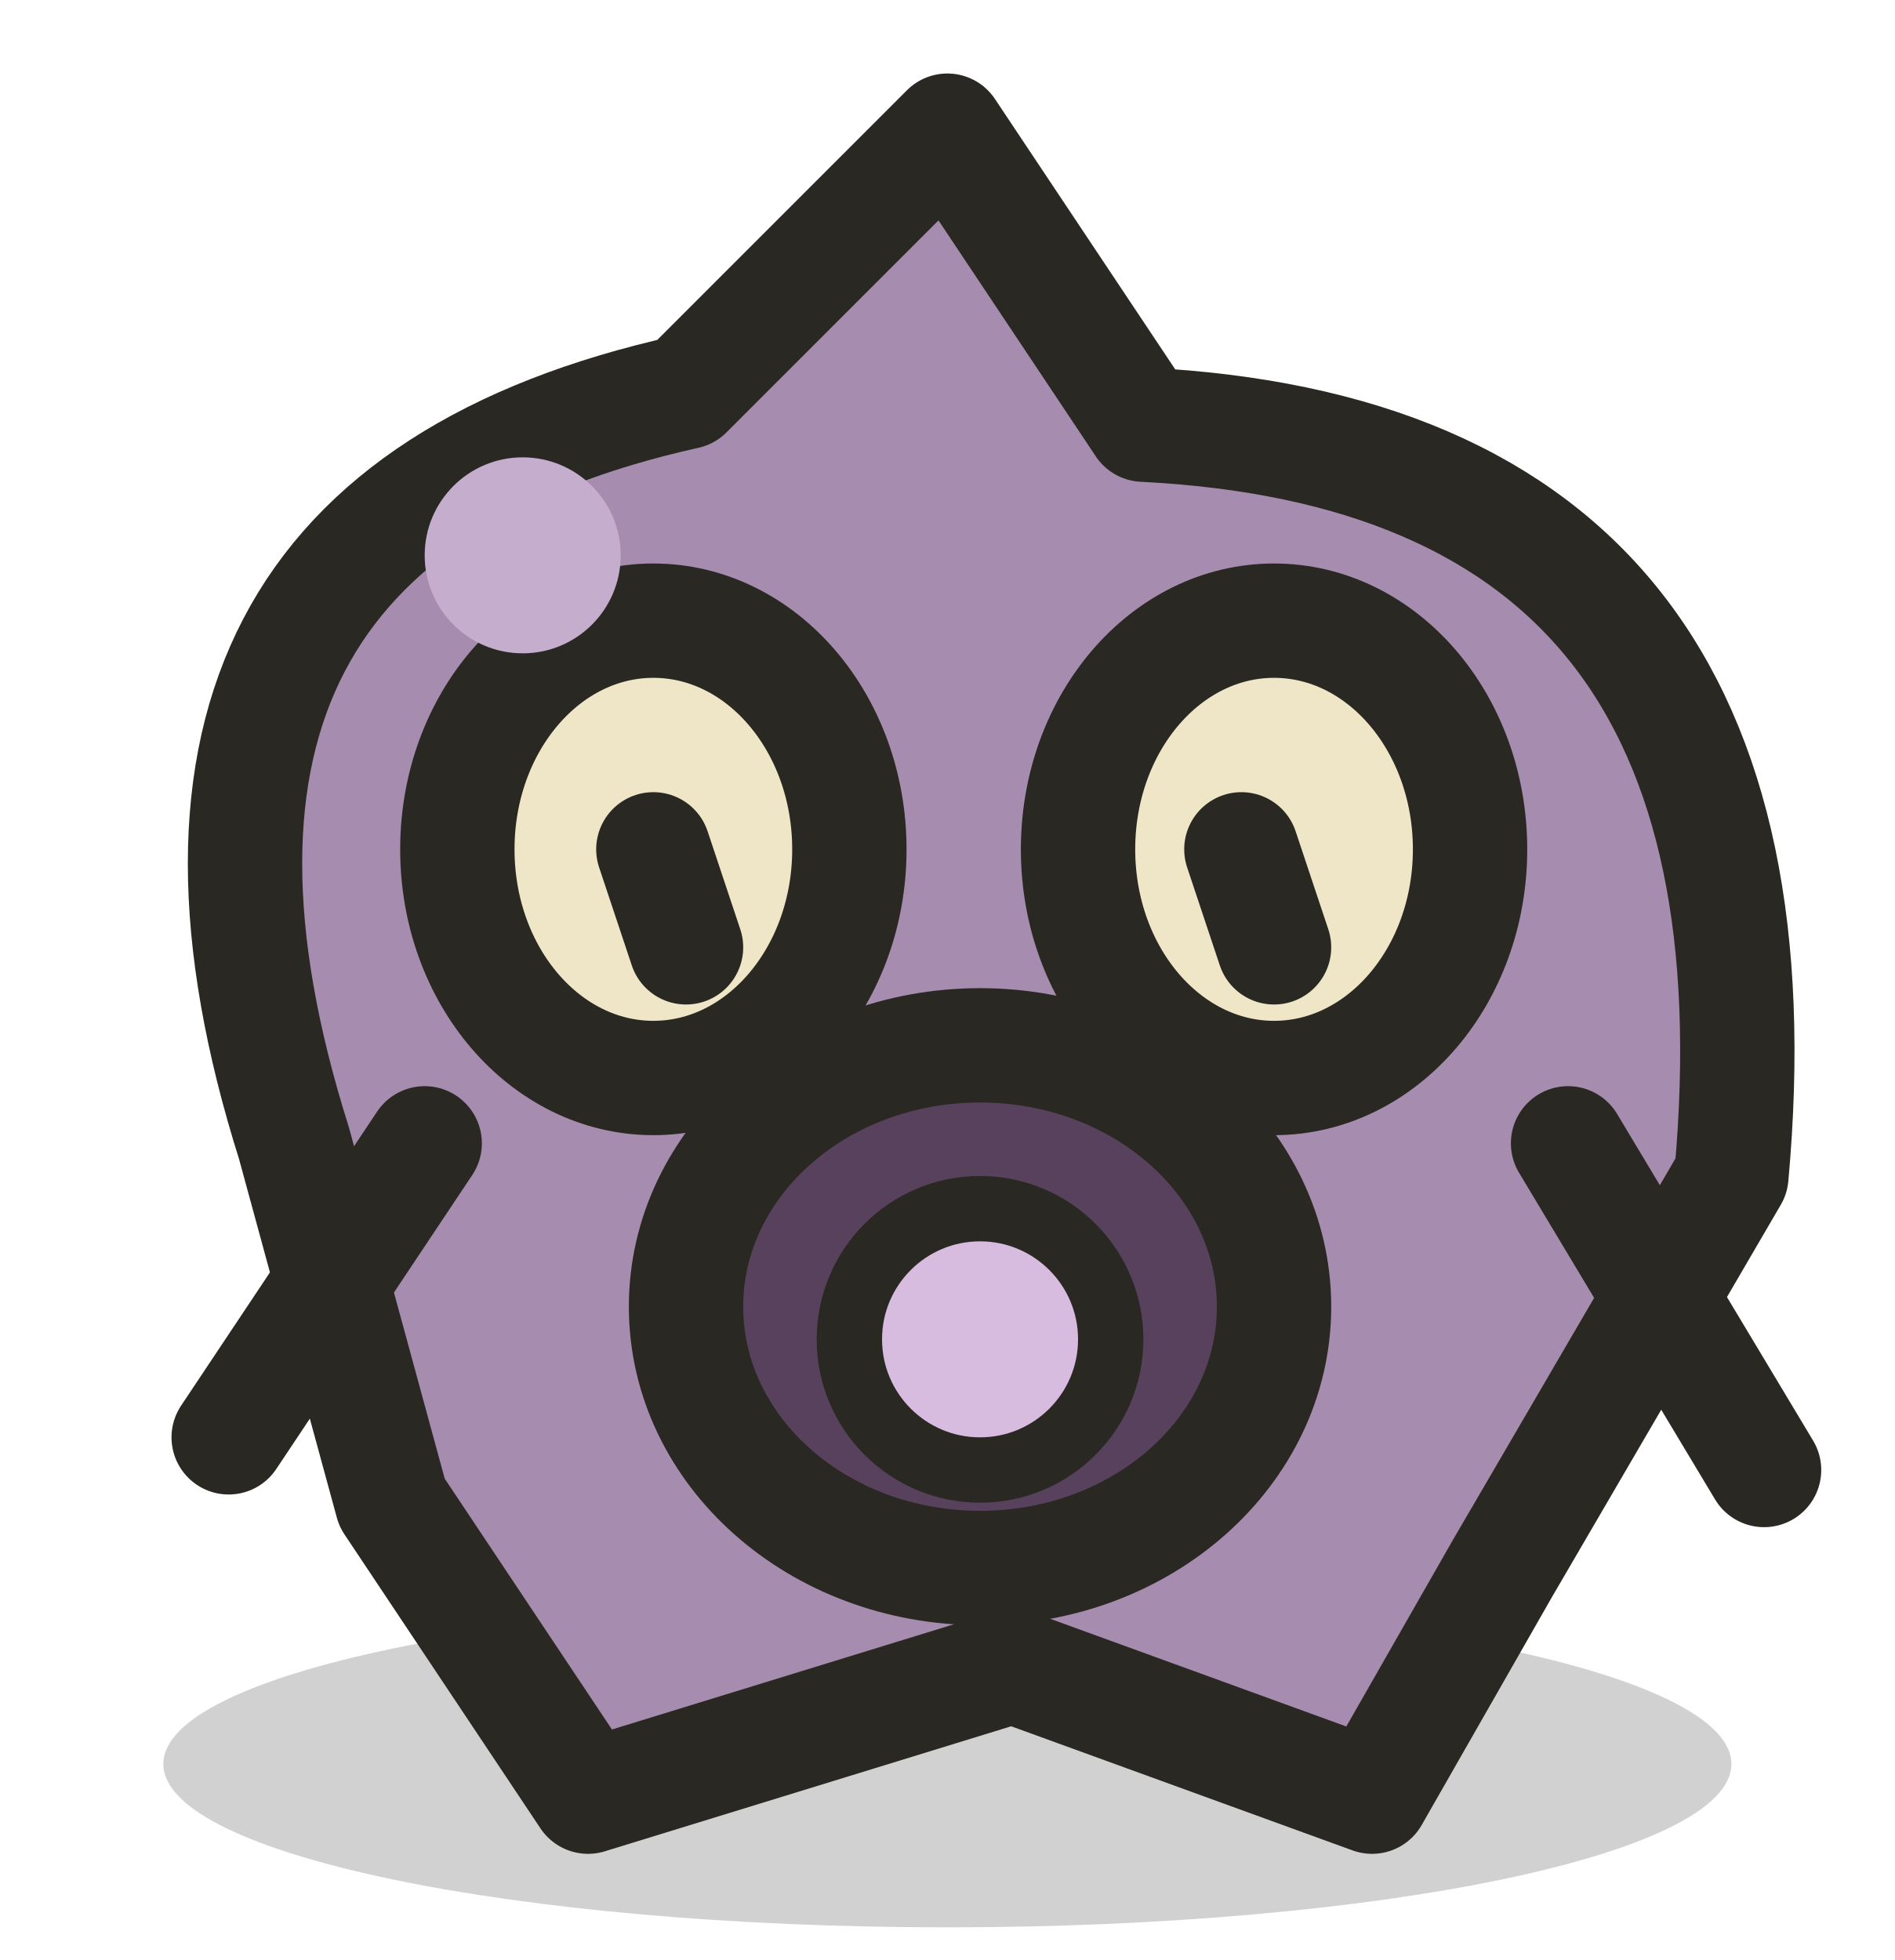
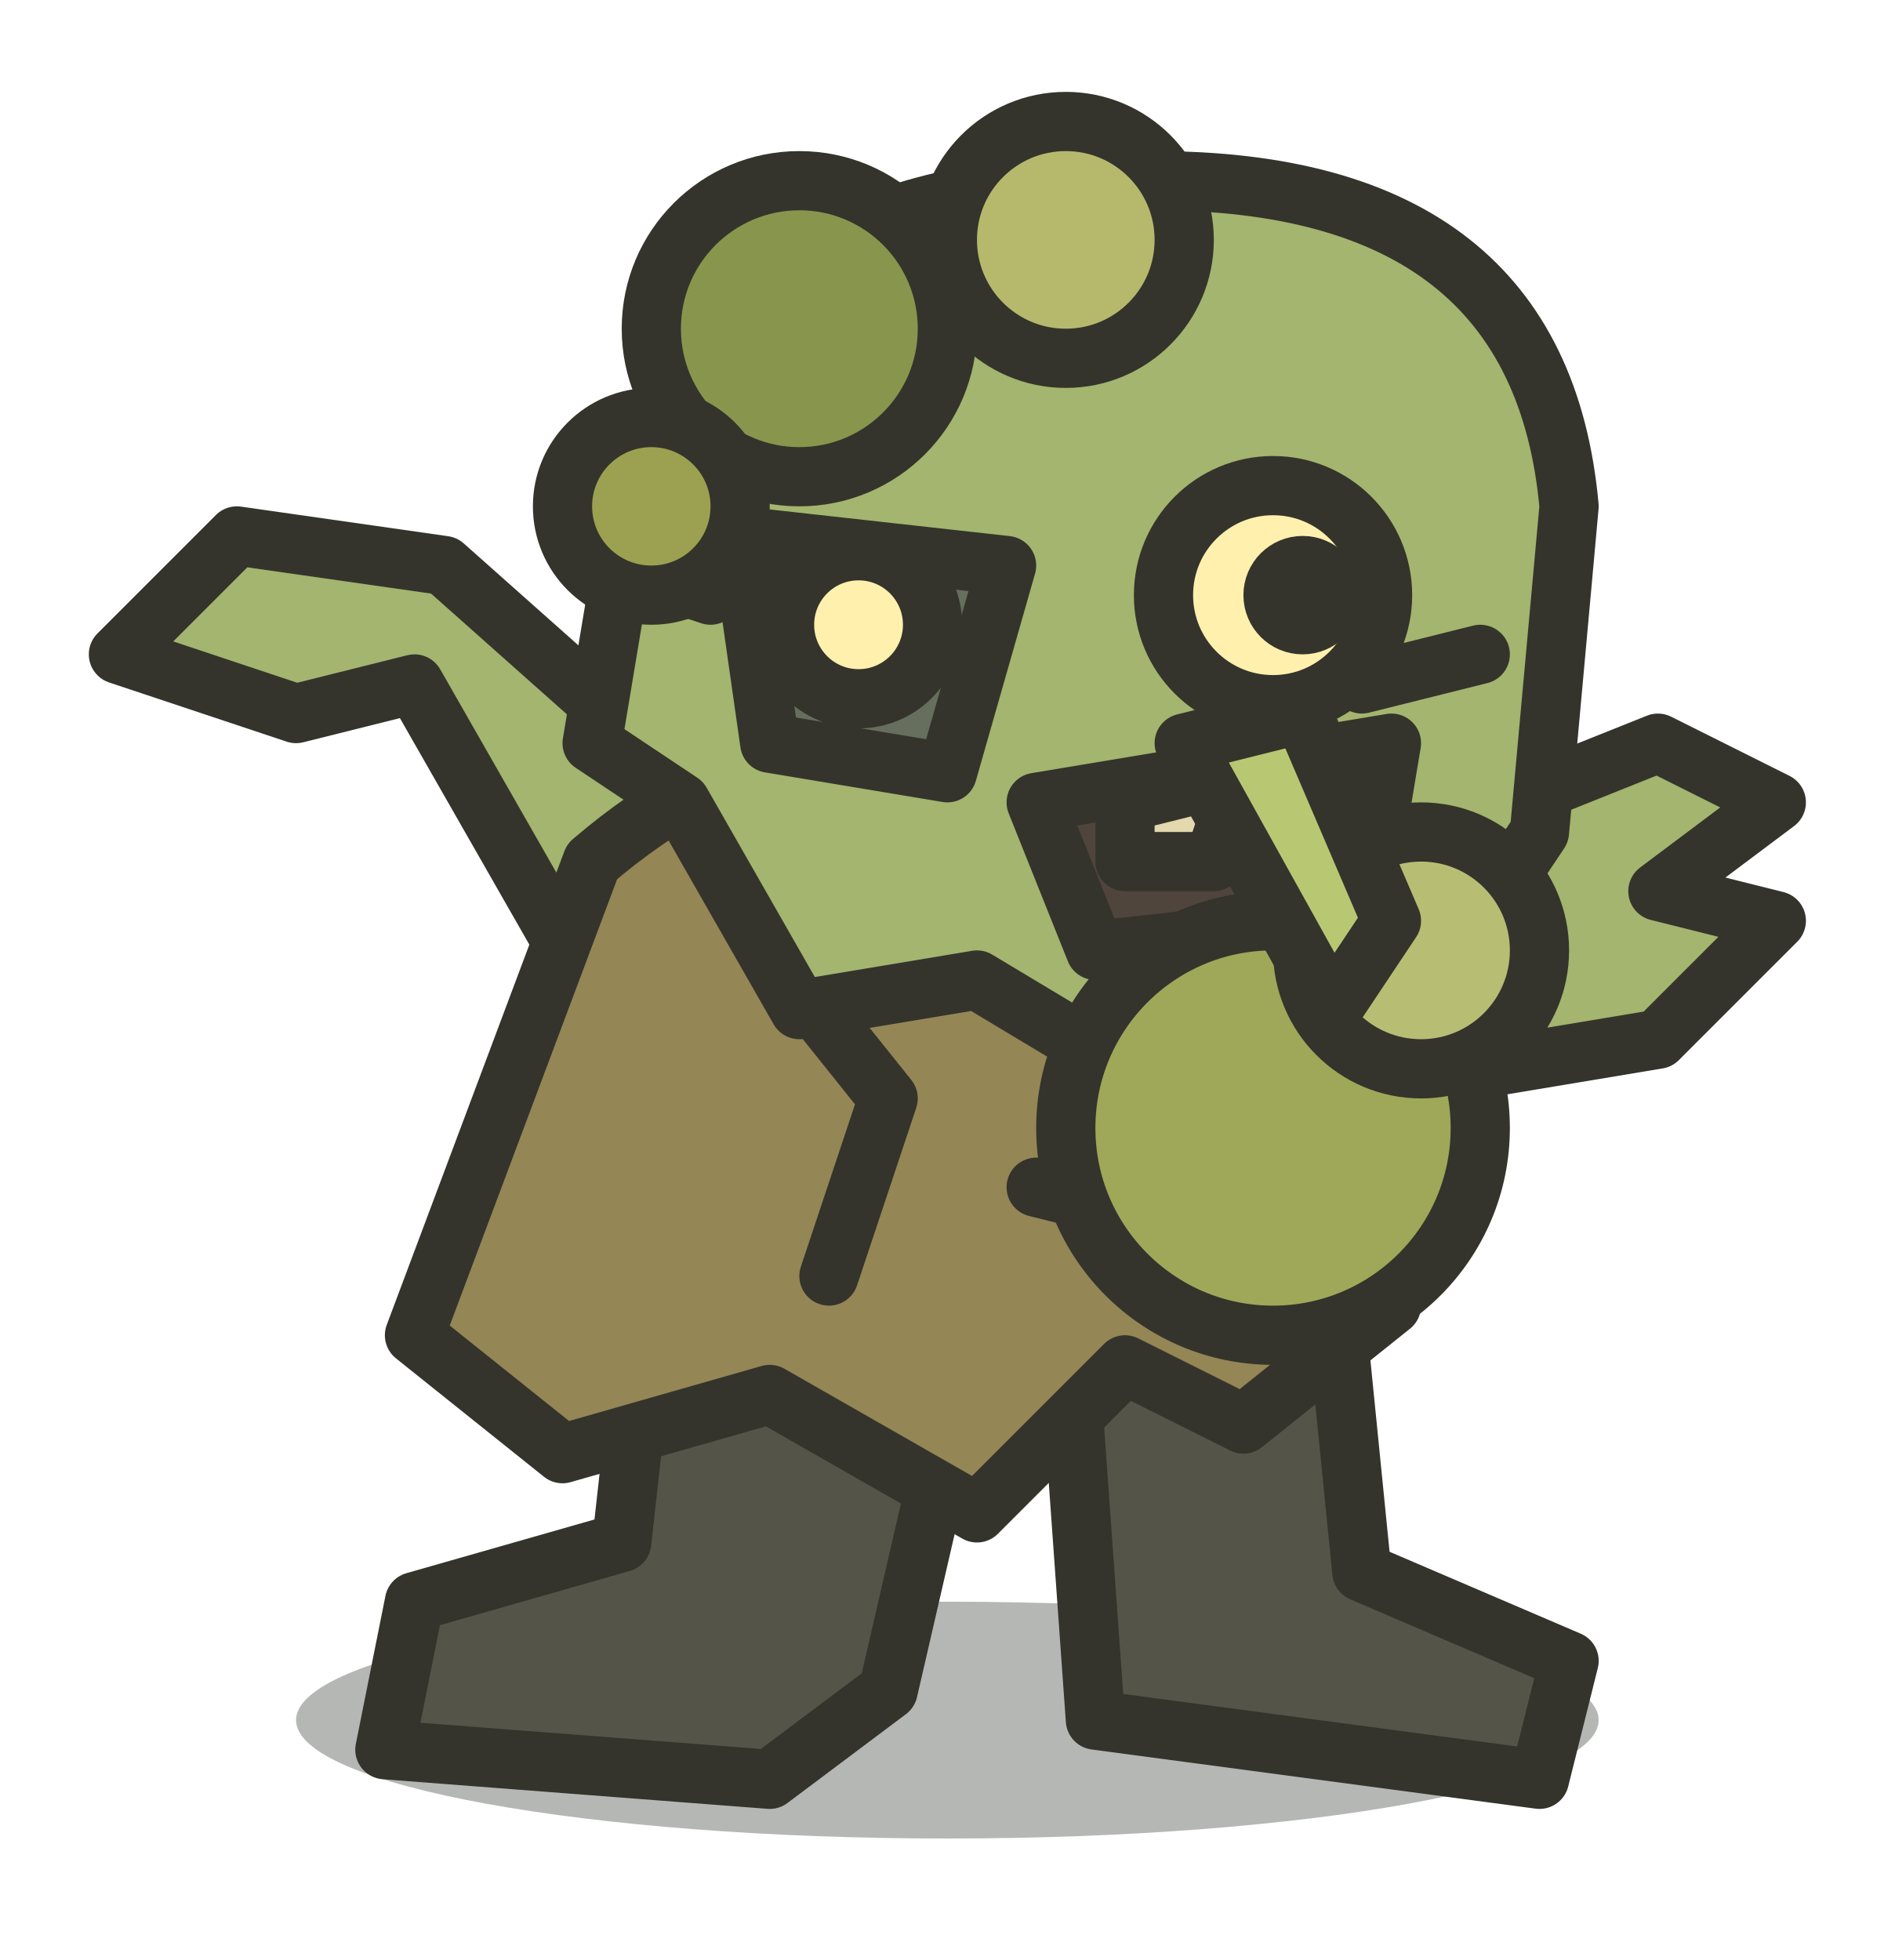
- <svg xmlns="http://www.w3.org/2000/svg" width="58" height="60" viewBox="0 0 58 60">
-   <g stroke="#292822" stroke-width="3.5" stroke-linecap="round" stroke-linejoin="round">
-     <ellipse cx="29" cy="54" rx="24" ry="5" opacity=".18" stroke="none" />
-     <path d="M9 35Q3 16 21 12l8-8 6 9q20 1 18 23l-7 12-4 7-11-4-13 4-6-9Z" fill="#a68cae" />
-     <path d="m13 35-6 9m41-9 6 10" />
-     <ellipse cx="20" cy="26" rx="6" ry="7" fill="#efe5c7" />
-     <ellipse cx="39" cy="26" rx="6" ry="7" fill="#efe5c7" />
-     <path d="m20 26 1 3m17-3 1 3" />
-     <ellipse cx="30" cy="40" rx="9" ry="8" fill="#57415c" />
-     <ellipse cx="30" cy="41" rx="4" ry="4" fill="#d7bcdf" stroke-width="2" />
-     <circle cx="16" cy="17" r="3" fill="#c5adce" stroke="none" />
+ <svg xmlns="http://www.w3.org/2000/svg" width="58" height="60" viewBox="0 0 64 64">
+   <ellipse cx="32" cy="57" rx="22" ry="4" fill="#252b27" opacity=".34" />
+   <g stroke="#34342c" stroke-width="2" stroke-linecap="round" stroke-linejoin="round">
+     <path d="M22 42l11 1-3 13-4 3-13-1 1-5 7-2zm14 1 9-1 1 10 7 3-1 4-15-2z" fill="#555449" />
+     <path d="M24 26l-9-8-7-1-4 4 6 2 4-1 8 14z" fill="#a3b56e" />
+     <path d="M20 28q7-6 16-4l9 5 2 14-5 4-4-2-5 5-7-4-7 2-5-4z" fill="#948655" />
+     <path d="m26 31 4 5-2 6m7-3 4 1" fill="none" />
+     <path d="M40 29l7 2 4-5 5-2 4 2-4 3 4 1-4 4-6 1-7 7-6-4z" fill="#a3b56e" />
+     <g transform="translate(4 0)">
+       <path d="M20 13q1-8 15-8 13 0 14 11l-1 11-4 6-10 2-5-3-6 1-4-7-3-2 1-6 3 1z" fill="#a3b56e" />
+       <path d="M21 17l9 1-2 7-6-1z" fill="#666e5e" />
+       <circle cx="25" cy="20" r="2.5" fill="#fff0ad" />
+       <circle cx="39" cy="19" r="3.7" fill="#fff0ad" />
+       <circle cx="40" cy="19" r="1" fill="#403e34" />
+       <path d="M31 26l12-2-1 6-9 1z" fill="#50453c" />
+       <path d="m34 26 4-1-1 3-3 0z" fill="#e3d8ae" />
+       <path d="m19 13 5 1m18 8 4-1" fill="none" />
+       <circle cx="23" cy="10" r="5" fill="#88964d" />
+       <circle cx="32" cy="7" r="4" fill="#b6b86c" />
+       <circle cx="18" cy="16" r="3" fill="#9ca151" />
+     </g>
+     <circle cx="43" cy="37" r="7" fill="#9ea858" />
+     <circle cx="48" cy="31" r="4" fill="#b7bd73" />
+     <path d="m40 24 4-1 3 7-2 3z" fill="#b8c872" />
  </g>
</svg>
